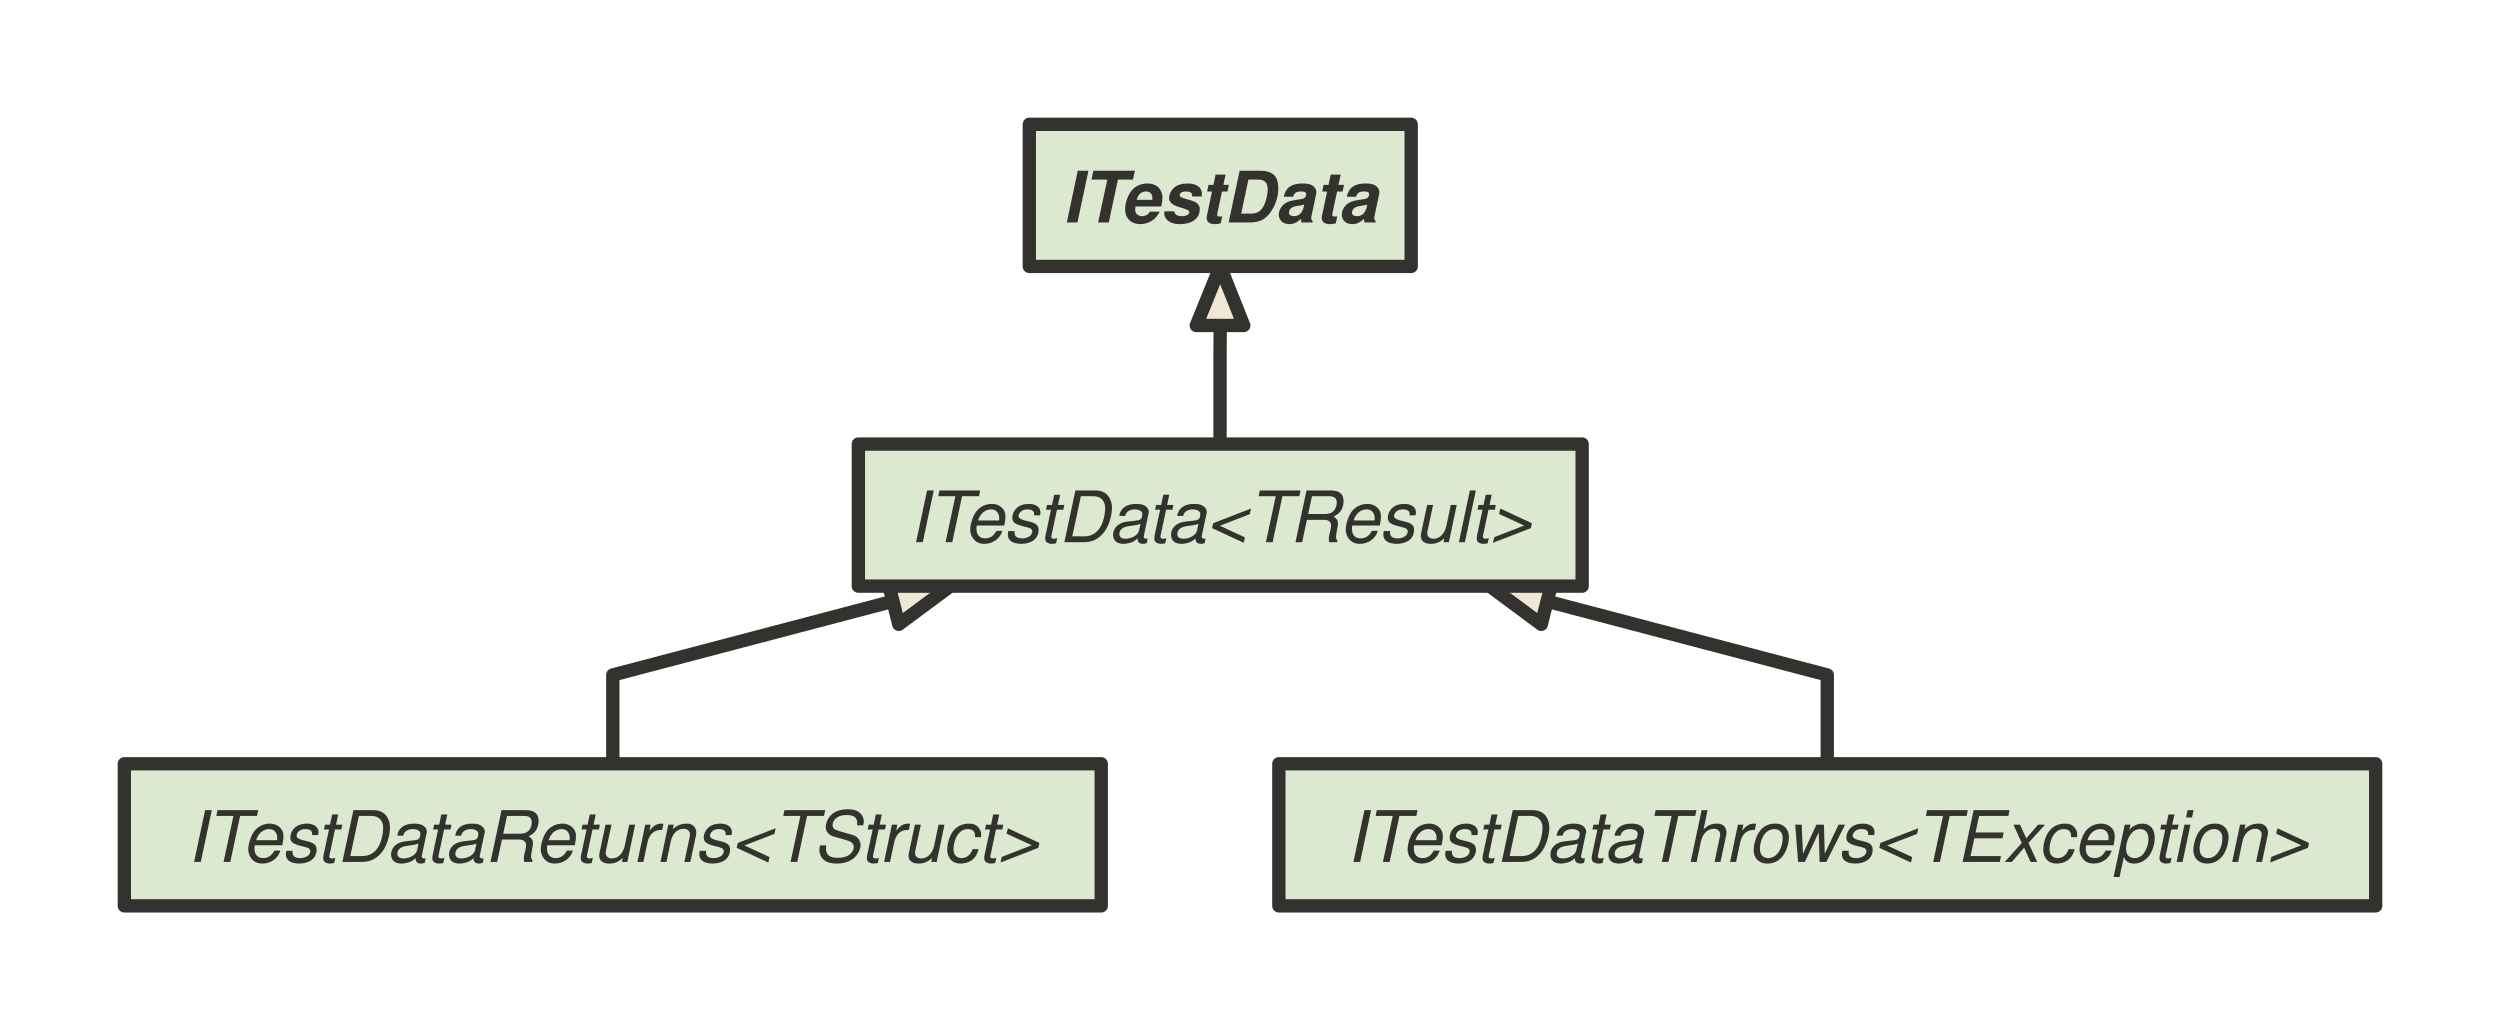
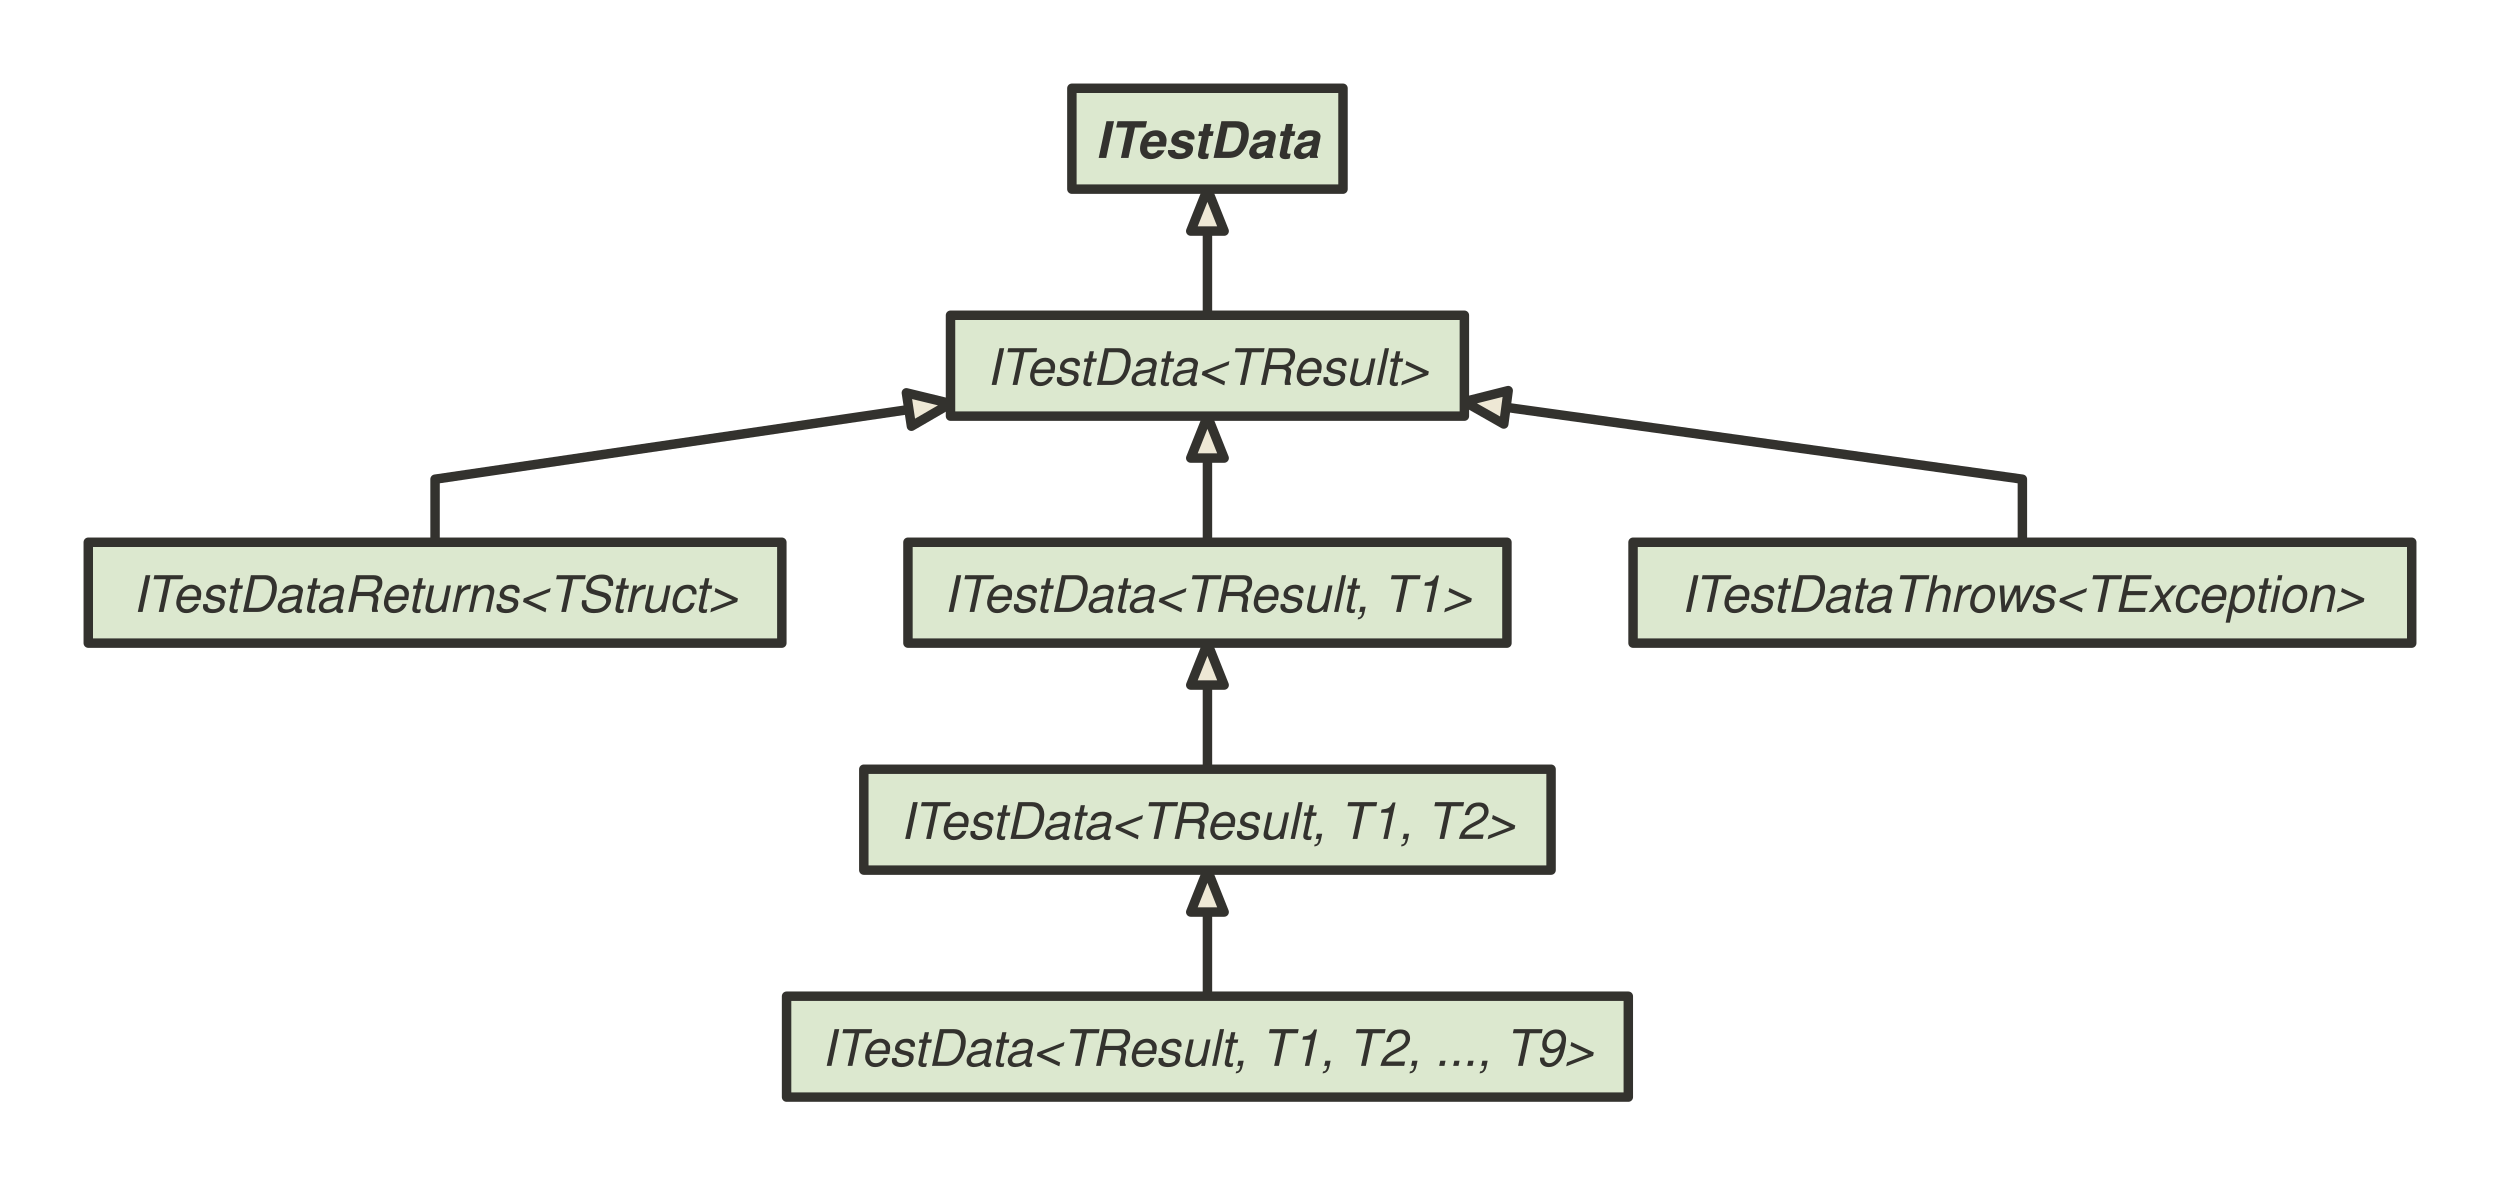
- <svg xmlns="http://www.w3.org/2000/svg" version="1.1" baseProfile="full" width="563.0" height="232.0" viewBox="0 0 563 232">
+ <svg xmlns="http://www.w3.org/2000/svg" version="1.1" baseProfile="full" width="793.0" height="376.0" viewBox="0 0 793 376">
  <g stroke-width="1.0" text-align="left" font="12pt Helvetica, Arial, sans-serif" font-size="12pt" font-family="Helvetica" font-weight="bold" font-style="normal">
    <g font-family="Helvetica" font-size="12pt" font-weight="bold" font-style="normal" stroke-width="3.0" stroke-linejoin="round" stroke-linecap="round" stroke="#33322E">
      <g stroke="transparent" fill="transparent">
-         <rect x="0.0" y="0.0" height="232.0" width="563.0" stroke="none" />
+         <rect x="0.0" y="0.0" height="376.0" width="793.0" stroke="none" />
      </g>
      <g transform="translate(8, 8)" fill="#33322E">
        <g transform="translate(20, 20)" fill="#eee8d5" font-family="Helvetica" font-size="12pt" font-weight="normal" font-style="normal">
-           <path d="M246.8 45.3 L246.75 52 L246.75 72 L246.8 72.0 " fill="none" />
-           <path d="M252.1 45.3 L246.8 45.3 L241.4 45.3 L246.8 32.0 Z" />
-           <path d="M173.1 107.4 L110 124 L110 144 L110.0 144.0 " fill="none" />
-           <path d="M174.4 112.6 L173.1 107.4 L171.7 102.2 L186.0 104.0 Z" />
-           <path d="M320.4 107.4 L383.5 124 L383.5 144 L383.5 144.0 " fill="none" />
-           <path d="M321.8 102.2 L320.4 107.4 L319.1 112.6 L307.5 104.0 Z" />
+           <path d="M355.0 45.3 L355 52 L355 72 L355.0 72.0 " fill="none" />
+           <path d="M360.3 45.3 L355.0 45.3 L349.7 45.3 L355.0 32.0 Z" />
+           <path d="M260.3 101.9 L110 124 L110 144 L110.0 144.0 " fill="none" />
+           <path d="M261.1 107.2 L260.3 101.9 L259.5 96.6 L273.5 100.0 Z" />
+           <path d="M355.0 117.3 L355 124 L355 144 L355.0 144.0 " fill="none" />
+           <path d="M360.3 117.3 L355.0 117.3 L349.7 117.3 L355.0 104.0 Z" />
+           <path d="M355.0 189.3 L355 196 L355 216 L355.0 216.0 " fill="none" />
+           <path d="M360.3 189.3 L355.0 189.3 L349.7 189.3 L355.0 176.0 Z" />
+           <path d="M355.0 261.3 L355 268 L355 288 L355.0 288.0 " fill="none" />
+           <path d="M360.3 261.3 L355.0 261.3 L349.7 261.3 L355.0 248.0 Z" />
+           <path d="M449.7 101.2 L613.5 124 L613.5 144 L613.5 144.0 " fill="none" />
+           <path d="M450.4 95.9 L449.7 101.2 L449.0 106.5 L436.5 99.4 Z" />
          <g data-name="ITestData">
            <g fill="#DCE8CF" stroke="#33322E" data-name="ITestData">
-               <rect x="203.8" y="0.0" height="32.0" width="86.0" data-name="ITestData" />
+               <rect x="312.0" y="0.0" height="32.0" width="86.0" data-name="ITestData" />
            </g>
-             <g transform="translate(203.75, 0)" font-family="Helvetica" font-size="12pt" font-weight="bold" font-style="italic" data-name="ITestData" data-compartment="0">
+             <g transform="translate(312, 0)" font-family="Helvetica" font-size="12pt" font-weight="bold" font-style="italic" data-name="ITestData" data-compartment="0">
              <g transform="translate(8, 8)" fill="#33322E" text-align="center" data-name="ITestData" data-compartment="0">
                <text x="35.0" y="14.1" stroke="none" text-anchor="middle" data-name="ITestData" data-compartment="0">ITestData</text>
              </g>
            </g>
          </g>
          <g data-name="ITestData&lt;TResult&gt;">
            <g fill="#DCE8CF" stroke="#33322E" data-name="ITestData&lt;TResult&gt;">
-               <rect x="165.3" y="72.0" height="32.0" width="163.0" data-name="ITestData&lt;TResult&gt;" />
+               <rect x="273.5" y="72.0" height="32.0" width="163.0" data-name="ITestData&lt;TResult&gt;" />
            </g>
-             <g transform="translate(165.25, 72)" font-family="Helvetica" font-size="12pt" font-weight="normal" font-style="italic" data-name="ITestData&lt;TResult&gt;" data-compartment="0">
+             <g transform="translate(273.5, 72)" font-family="Helvetica" font-size="12pt" font-weight="normal" font-style="italic" data-name="ITestData&lt;TResult&gt;" data-compartment="0">
              <g transform="translate(8, 8)" fill="#33322E" text-align="center" data-name="ITestData&lt;TResult&gt;" data-compartment="0">
                <text x="73.5" y="14.1" stroke="none" text-anchor="middle" data-name="ITestData&lt;TResult&gt;" data-compartment="0">ITestData&lt;TResult&gt;</text>
              </g>
            </g>
          </g>
          <g data-name="ITestDataReturns&lt;TStruct&gt;">
            <g fill="#DCE8CF" stroke="#33322E" data-name="ITestDataReturns&lt;TStruct&gt;">
              <rect x="0.0" y="144.0" height="32.0" width="220.0" data-name="ITestDataReturns&lt;TStruct&gt;" />
            </g>
            <g transform="translate(0, 144)" font-family="Helvetica" font-size="12pt" font-weight="normal" font-style="italic" data-name="ITestDataReturns&lt;TStruct&gt;" data-compartment="0">
              <g transform="translate(8, 8)" fill="#33322E" text-align="center" data-name="ITestDataReturns&lt;TStruct&gt;" data-compartment="0">
                <text x="102.0" y="14.1" stroke="none" text-anchor="middle" data-name="ITestDataReturns&lt;TStruct&gt;" data-compartment="0">ITestDataReturns&lt;TStruct&gt;</text>
              </g>
            </g>
          </g>
+           <g data-name="ITestData&lt;TResult, T1&gt;">
+             <g fill="#DCE8CF" stroke="#33322E" data-name="ITestData&lt;TResult, T1&gt;">
+               <rect x="260.0" y="144.0" height="32.0" width="190.0" data-name="ITestData&lt;TResult, T1&gt;" />
+             </g>
+             <g transform="translate(260, 144)" font-family="Helvetica" font-size="12pt" font-weight="normal" font-style="italic" data-name="ITestData&lt;TResult, T1&gt;" data-compartment="0">
+               <g transform="translate(8, 8)" fill="#33322E" text-align="center" data-name="ITestData&lt;TResult, T1&gt;" data-compartment="0">
+                 <text x="87.0" y="14.1" stroke="none" text-anchor="middle" data-name="ITestData&lt;TResult, T1&gt;" data-compartment="0">ITestData&lt;TResult, T1&gt;</text>
+               </g>
+             </g>
+           </g>
+           <g data-name="ITestData&lt;TResult, T1, T2&gt;">
+             <g fill="#DCE8CF" stroke="#33322E" data-name="ITestData&lt;TResult, T1, T2&gt;">
+               <rect x="246.0" y="216.0" height="32.0" width="218.0" data-name="ITestData&lt;TResult, T1, T2&gt;" />
+             </g>
+             <g transform="translate(246, 216)" font-family="Helvetica" font-size="12pt" font-weight="normal" font-style="italic" data-name="ITestData&lt;TResult, T1, T2&gt;" data-compartment="0">
+               <g transform="translate(8, 8)" fill="#33322E" text-align="center" data-name="ITestData&lt;TResult, T1, T2&gt;" data-compartment="0">
+                 <text x="101.0" y="14.1" stroke="none" text-anchor="middle" data-name="ITestData&lt;TResult, T1, T2&gt;" data-compartment="0">ITestData&lt;TResult, T1, T2&gt;</text>
+               </g>
+             </g>
+           </g>
+           <g data-name="ITestData&lt;TResult, T1, T2, ..., T9&gt;">
+             <g fill="#DCE8CF" stroke="#33322E" data-name="ITestData&lt;TResult, T1, T2, ..., T9&gt;">
+               <rect x="221.5" y="288.0" height="32.0" width="267.0" data-name="ITestData&lt;TResult, T1, T2, ..., T9&gt;" />
+             </g>
+             <g transform="translate(221.5, 288)" font-family="Helvetica" font-size="12pt" font-weight="normal" font-style="italic" data-name="ITestData&lt;TResult, T1, T2, ..., T9&gt;" data-compartment="0">
+               <g transform="translate(8, 8)" fill="#33322E" text-align="center" data-name="ITestData&lt;TResult, T1, T2, ..., T9&gt;" data-compartment="0">
+                 <text x="125.5" y="14.1" stroke="none" text-anchor="middle" data-name="ITestData&lt;TResult, T1, T2, ..., T9&gt;" data-compartment="0">ITestData&lt;TResult, T1, T2, ..., T9&gt;</text>
+               </g>
+             </g>
+           </g>
          <g data-name="ITestDataThrows&lt;TException&gt;">
            <g fill="#DCE8CF" stroke="#33322E" data-name="ITestDataThrows&lt;TException&gt;">
-               <rect x="260.0" y="144.0" height="32.0" width="247.0" data-name="ITestDataThrows&lt;TException&gt;" />
+               <rect x="490.0" y="144.0" height="32.0" width="247.0" data-name="ITestDataThrows&lt;TException&gt;" />
            </g>
-             <g transform="translate(260, 144)" font-family="Helvetica" font-size="12pt" font-weight="normal" font-style="italic" data-name="ITestDataThrows&lt;TException&gt;" data-compartment="0">
+             <g transform="translate(490, 144)" font-family="Helvetica" font-size="12pt" font-weight="normal" font-style="italic" data-name="ITestDataThrows&lt;TException&gt;" data-compartment="0">
              <g transform="translate(8, 8)" fill="#33322E" text-align="center" data-name="ITestDataThrows&lt;TException&gt;" data-compartment="0">
                <text x="115.5" y="14.1" stroke="none" text-anchor="middle" data-name="ITestDataThrows&lt;TException&gt;" data-compartment="0">ITestDataThrows&lt;TException&gt;</text>
              </g>
            </g>
          </g>
        </g>
      </g>
    </g>
  </g>
</svg>
